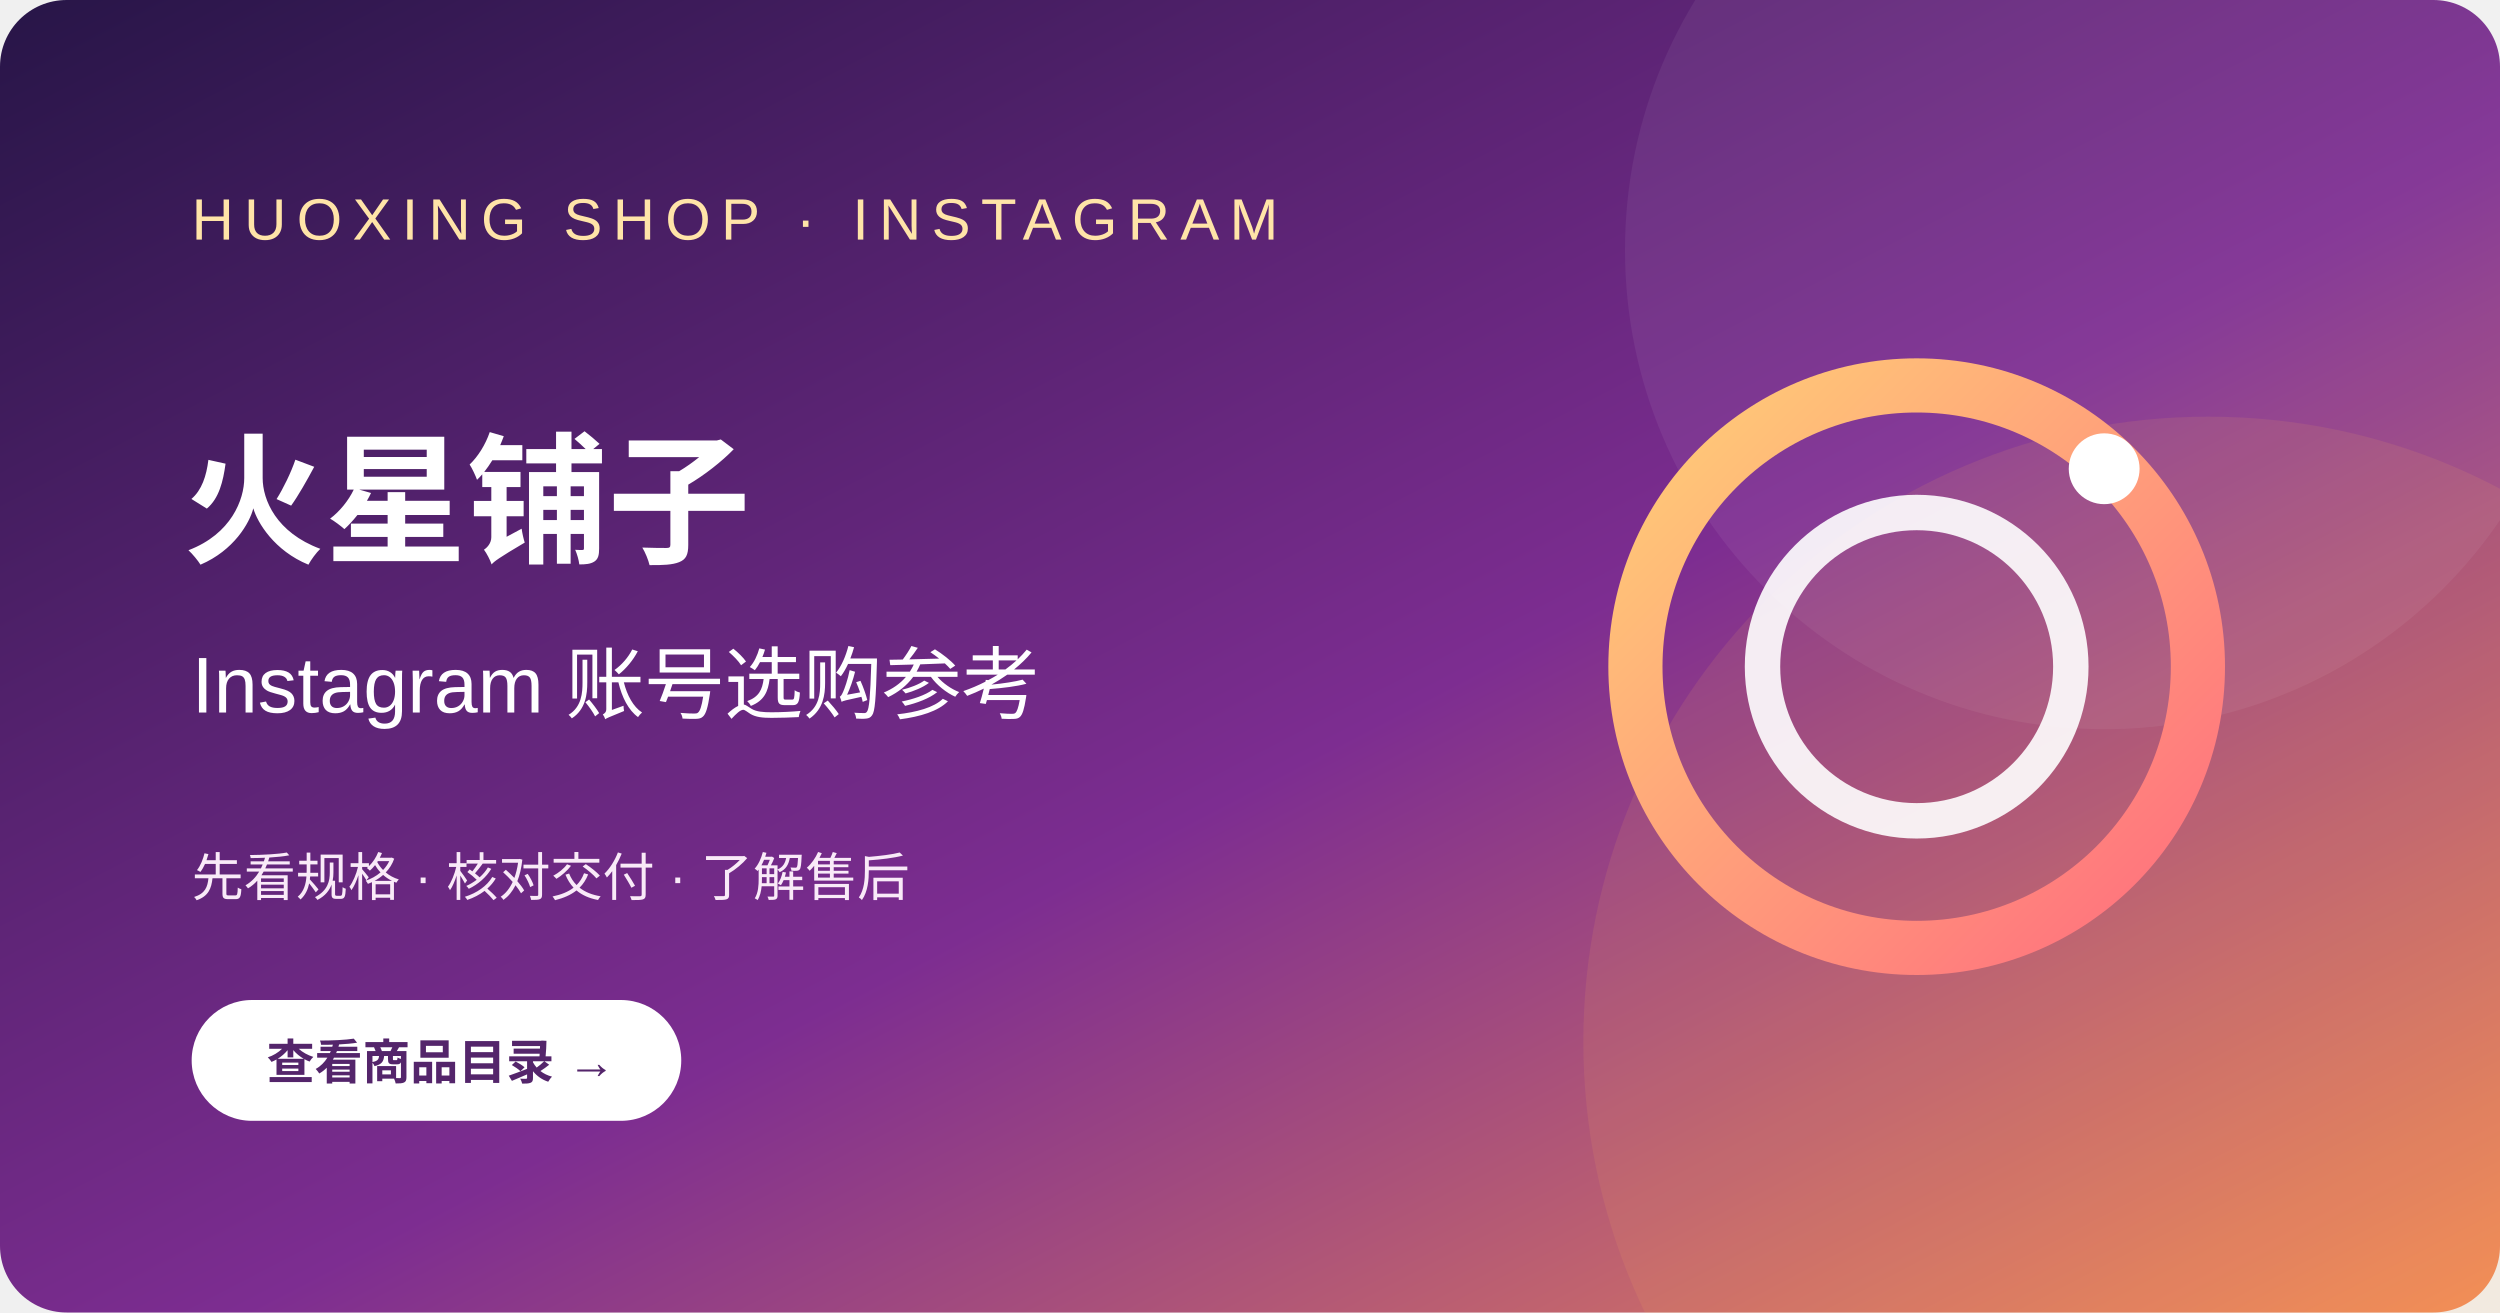
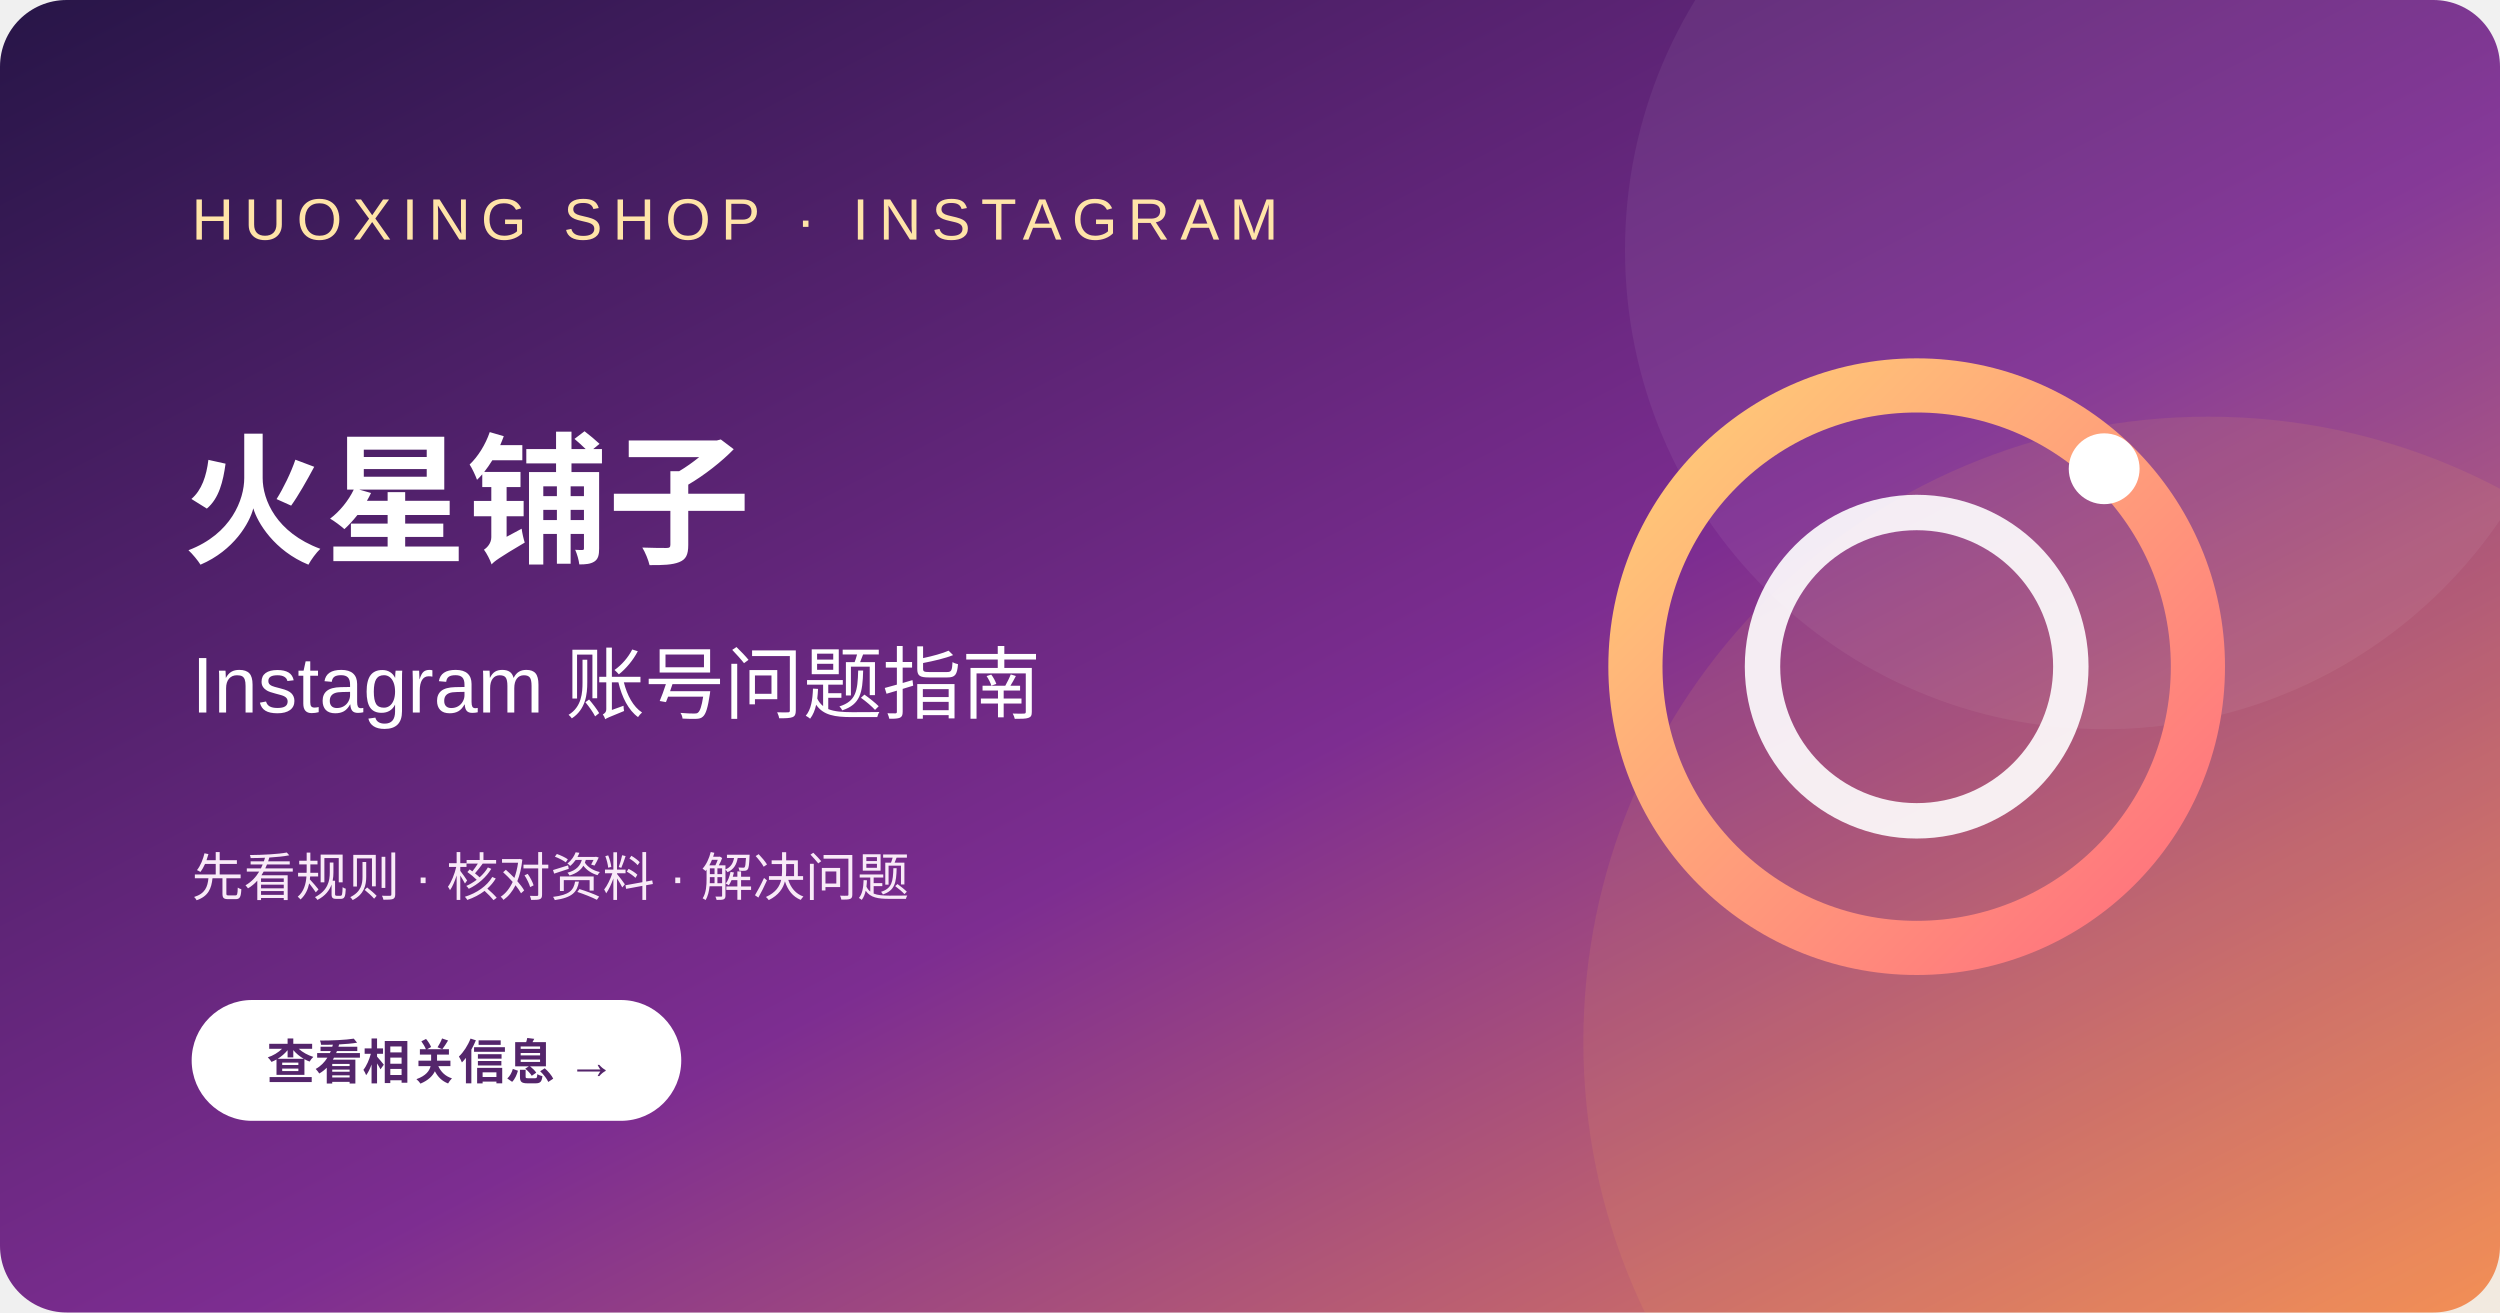
<svg xmlns="http://www.w3.org/2000/svg" width="1200" height="630" viewBox="0 0 1200 630">
  <defs>
    <linearGradient id="bg" x1="0" y1="0" x2="1" y2="1">
      <stop stop-color="#271547" />
      <stop offset=".55" stop-color="#7d2d91" />
      <stop offset="1" stop-color="#f28b55" />
    </linearGradient>
    <linearGradient id="ring" x1="0" y1="0" x2="1" y2="1">
      <stop stop-color="#ffcf77" />
      <stop offset="1" stop-color="#ff6d7e" />
    </linearGradient>
  </defs>
  <rect width="1200" height="630" rx="32" fill="url(#bg)" />
  <circle cx="1010" cy="120" r="230" fill="#fff" opacity=".06" />
  <circle cx="1060" cy="500" r="300" fill="#ffb45c" opacity=".11" />
  <circle cx="920" cy="320" r="135" fill="none" stroke="url(#ring)" stroke-width="26" />
  <circle cx="920" cy="320" r="74" fill="none" stroke="#fff" stroke-width="17" opacity=".9" />
  <circle cx="1010" cy="225" r="17" fill="#fff" />
  <text x="92" y="115" fill="#ffe4a8" font-family="Arial, sans-serif" font-size="28" letter-spacing="5">HUOXING SHOP · INSTAGRAM</text>
  <text x="88" y="265" fill="#fff" font-family="Arial, 'PingFang SC', 'Microsoft YaHei', sans-serif" font-size="68" font-weight="700">火星铺子</text>
-   <text x="92" y="342" fill="#fff" font-family="Arial, 'PingFang SC', 'Microsoft YaHei', sans-serif" font-size="38">Instagram 账号选购参考</text>
-   <text x="92" y="430" fill="#f9eaf8" font-family="Arial, 'PingFang SC', 'Microsoft YaHei', sans-serif" font-size="25">先看规格 · 核对交付 · 了解售后</text>
+   <text x="92" y="342" fill="#fff" font-family="Arial, 'PingFang SC', 'Microsoft YaHei', sans-serif" font-size="38">Instagram 账号问题指南</text>
+   <text x="92" y="430" fill="#f9eaf8" font-family="Arial, 'PingFang SC', 'Microsoft YaHei', sans-serif" font-size="25">先看规则 · 核对资料 · 解决问题</text>
  <rect x="92" y="480" width="235" height="58" rx="29" fill="#fff" />
-   <text x="128" y="518" fill="#54256b" font-family="Arial, 'PingFang SC', 'Microsoft YaHei', sans-serif" font-size="23" font-weight="700">查看商品目录 →</text>
+   <text x="128" y="518" fill="#54256b" font-family="Arial, 'PingFang SC', 'Microsoft YaHei', sans-serif" font-size="23" font-weight="700">查看相关信息 →</text>
</svg>
